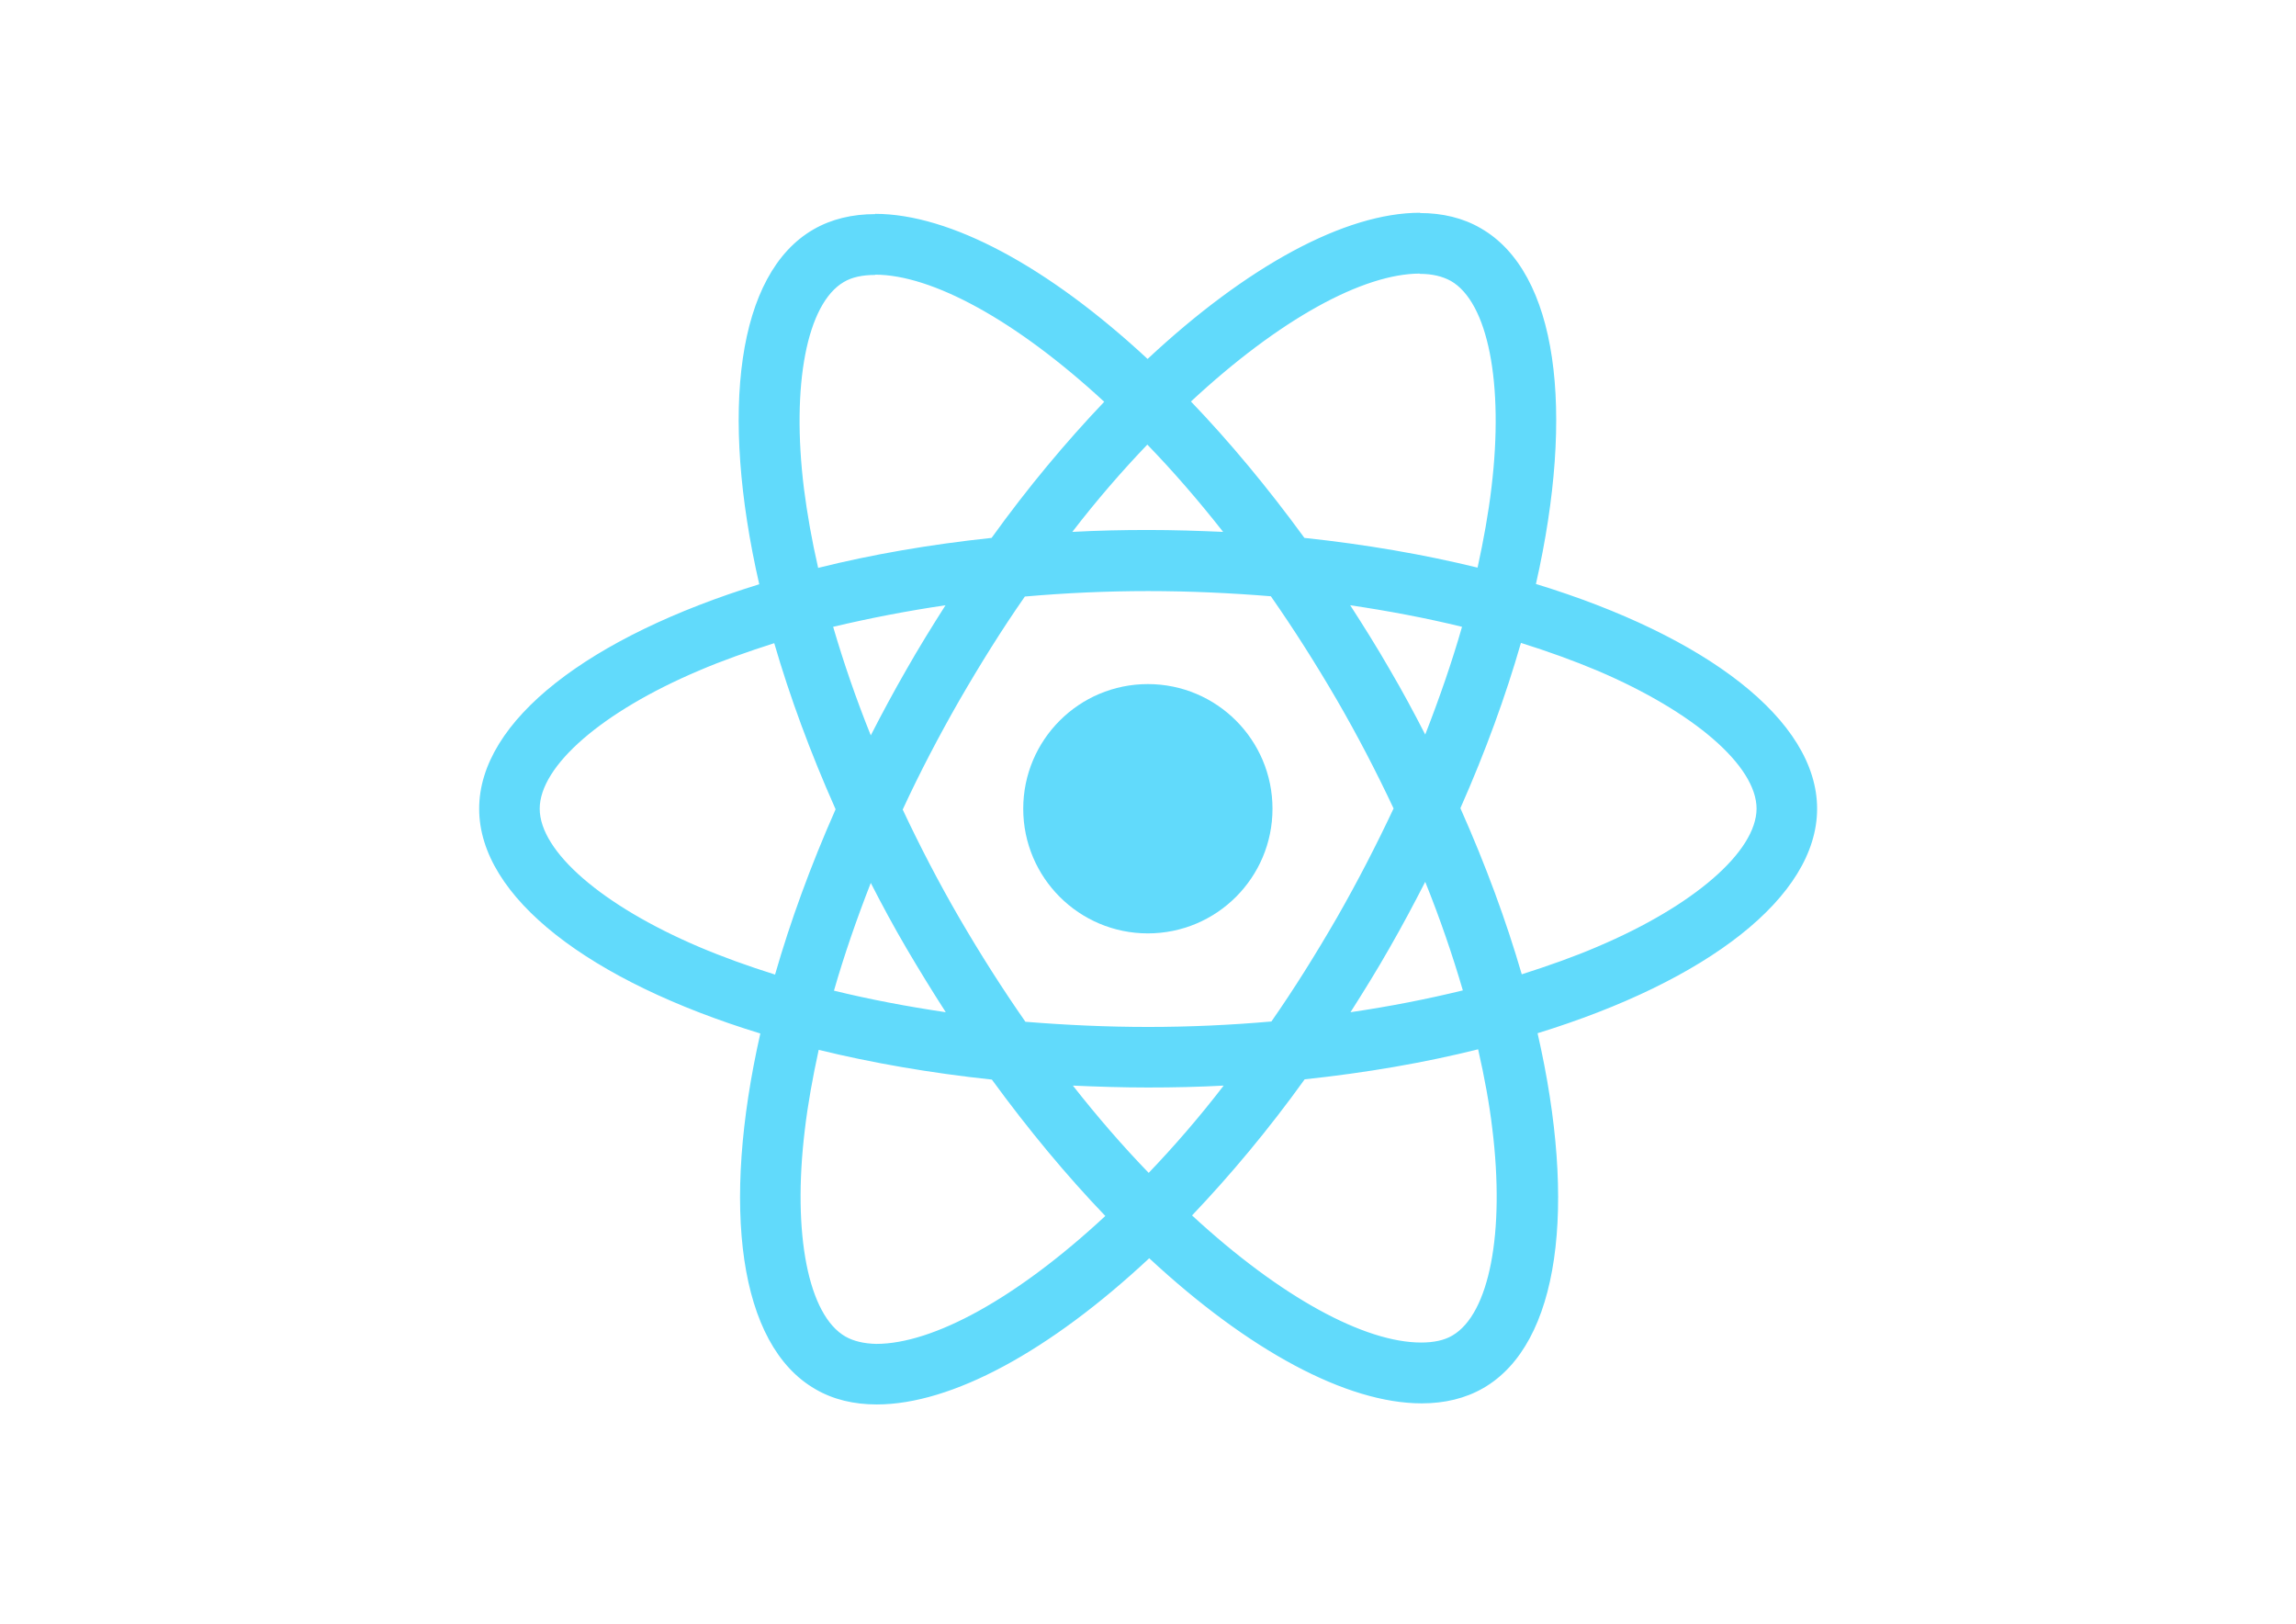
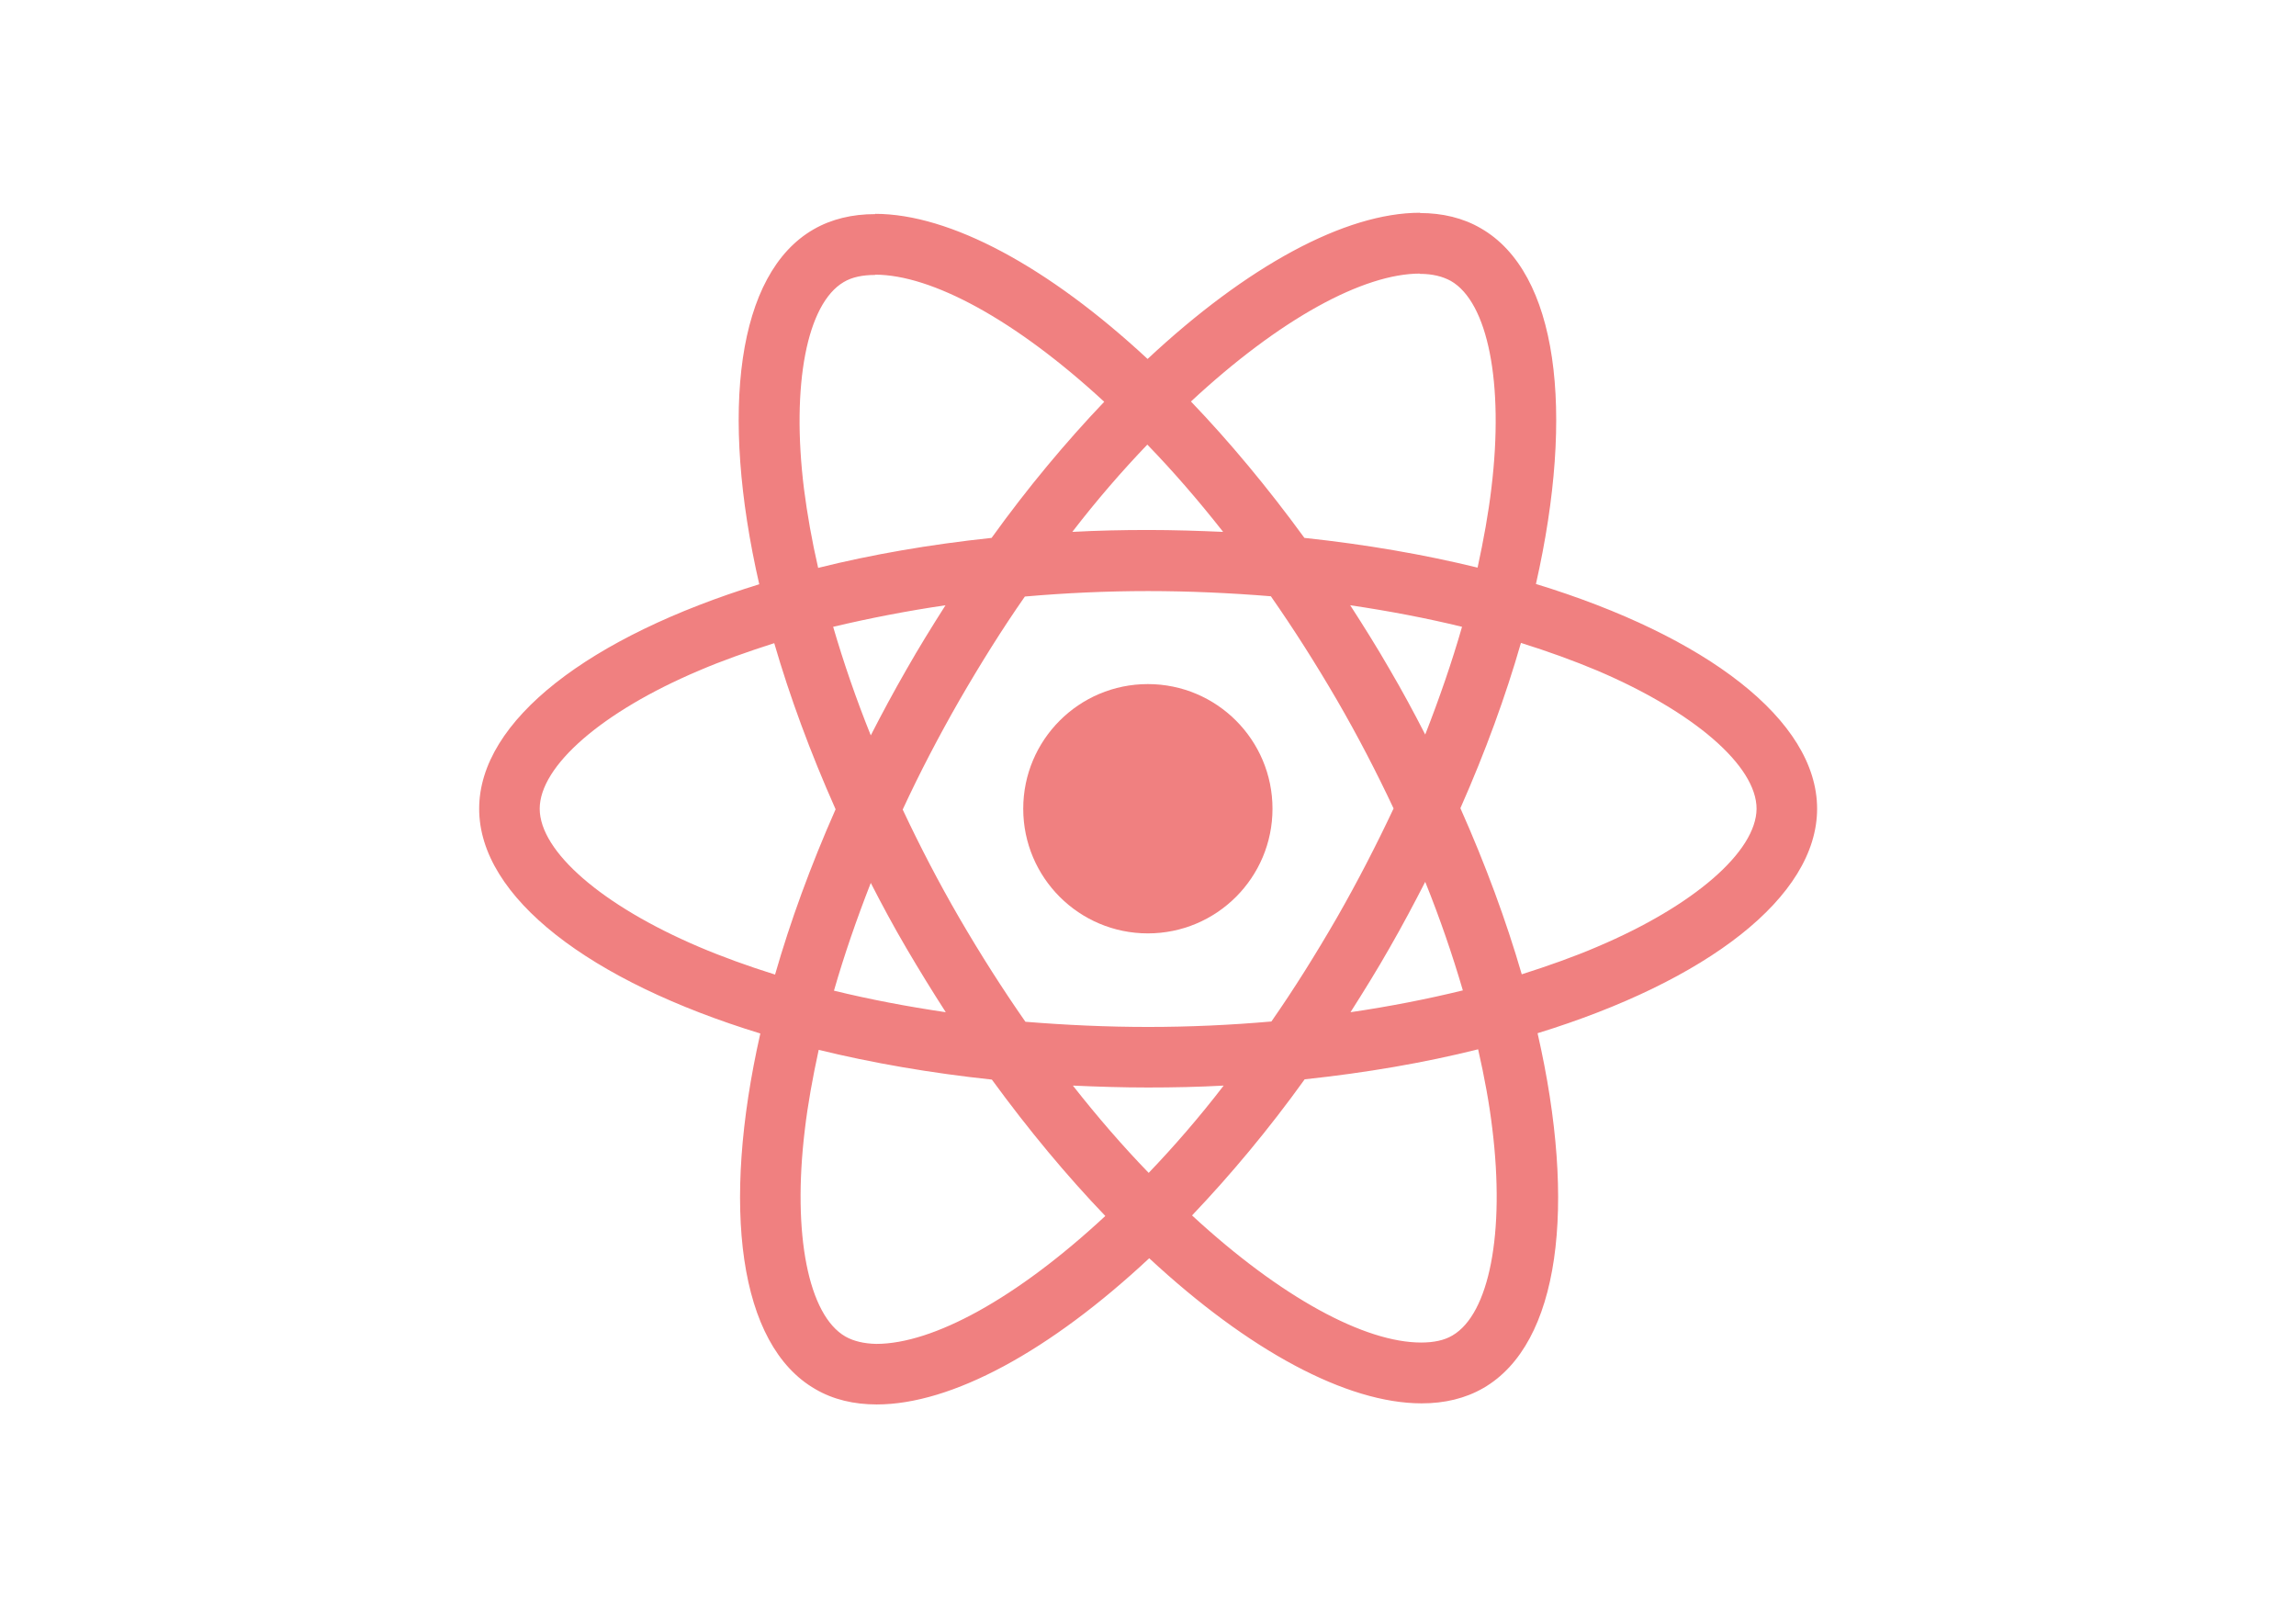
<svg xmlns="http://www.w3.org/2000/svg" viewBox="0 0 841.9 595.3">
-   <g fill="#61DAFB">
+   <g fill="lightcoral">
    <path d="M666.3 296.5c0-32.5-40.7-63.3-103.1-82.4 14.4-63.6 8-114.2-20.2-130.4-6.5-3.8-14.1-5.6-22.4-5.6v22.3c4.6 0 8.3.9 11.4 2.6 13.6 7.8 19.5 37.5 14.9 75.7-1.1 9.4-2.9 19.3-5.1 29.4-19.6-4.8-41-8.5-63.5-10.9-13.5-18.5-27.5-35.3-41.6-50 32.6-30.3 63.2-46.9 84-46.9V78c-27.5 0-63.5 19.6-99.9 53.6-36.4-33.8-72.4-53.2-99.9-53.2v22.3c20.7 0 51.4 16.5 84 46.6-14 14.7-28 31.4-41.3 49.9-22.6 2.4-44 6.1-63.6 11-2.3-10-4-19.7-5.2-29-4.7-38.2 1.1-67.9 14.6-75.8 3-1.8 6.9-2.6 11.5-2.6V78.5c-8.4 0-16 1.8-22.6 5.6-28.1 16.2-34.4 66.7-19.9 130.1-62.2 19.2-102.7 49.9-102.7 82.3 0 32.5 40.7 63.3 103.1 82.4-14.4 63.6-8 114.2 20.2 130.4 6.5 3.8 14.1 5.6 22.5 5.6 27.5 0 63.5-19.6 99.9-53.6 36.4 33.8 72.4 53.2 99.9 53.2 8.4 0 16-1.8 22.6-5.6 28.1-16.2 34.4-66.7 19.9-130.1 62-19.1 102.5-49.9 102.5-82.3zm-130.2-66.7c-3.7 12.9-8.3 26.2-13.5 39.5-4.1-8-8.4-16-13.1-24-4.6-8-9.5-15.8-14.4-23.4 14.2 2.1 27.9 4.7 41 7.9zm-45.8 106.5c-7.8 13.5-15.8 26.3-24.1 38.2-14.9 1.3-30 2-45.2 2-15.1 0-30.2-.7-45-1.9-8.3-11.9-16.4-24.6-24.2-38-7.6-13.1-14.5-26.4-20.8-39.8 6.2-13.4 13.2-26.8 20.7-39.9 7.8-13.5 15.8-26.3 24.1-38.2 14.9-1.3 30-2 45.2-2 15.1 0 30.2.7 45 1.9 8.3 11.9 16.4 24.6 24.2 38 7.6 13.1 14.5 26.4 20.8 39.8-6.3 13.4-13.2 26.8-20.7 39.9zm32.3-13c5.4 13.4 10 26.8 13.8 39.8-13.1 3.2-26.9 5.9-41.2 8 4.9-7.7 9.8-15.6 14.4-23.7 4.6-8 8.9-16.1 13-24.1zM421.2 430c-9.3-9.6-18.6-20.3-27.8-32 9 .4 18.2.7 27.5.7 9.4 0 18.7-.2 27.8-.7-9 11.7-18.3 22.4-27.5 32zm-74.4-58.9c-14.2-2.1-27.9-4.7-41-7.9 3.7-12.9 8.3-26.2 13.5-39.5 4.1 8 8.4 16 13.1 24 4.7 8 9.5 15.8 14.4 23.4zM420.7 163c9.3 9.6 18.6 20.3 27.8 32-9-.4-18.2-.7-27.5-.7-9.4 0-18.7.2-27.8.7 9-11.7 18.3-22.4 27.5-32zm-74 58.9c-4.9 7.7-9.8 15.6-14.4 23.7-4.6 8-8.9 16-13 24-5.4-13.4-10-26.8-13.8-39.8 13.1-3.1 26.9-5.8 41.2-7.9zm-90.5 125.2c-35.4-15.1-58.3-34.9-58.3-50.6 0-15.7 22.9-35.6 58.3-50.6 8.6-3.7 18-7 27.7-10.1 5.7 19.6 13.2 40 22.5 60.9-9.2 20.8-16.6 41.1-22.2 60.6-9.9-3.1-19.3-6.5-28-10.2zM310 490c-13.6-7.8-19.5-37.5-14.9-75.7 1.1-9.4 2.9-19.3 5.1-29.4 19.6 4.8 41 8.5 63.5 10.9 13.5 18.5 27.5 35.3 41.6 50-32.6 30.3-63.2 46.9-84 46.9-4.5-.1-8.3-1-11.3-2.7zm237.2-76.2c4.7 38.2-1.1 67.9-14.6 75.8-3 1.8-6.9 2.6-11.5 2.6-20.7 0-51.4-16.5-84-46.6 14-14.7 28-31.4 41.3-49.9 22.6-2.4 44-6.1 63.6-11 2.3 10.1 4.1 19.8 5.2 29.1zm38.5-66.7c-8.6 3.7-18 7-27.7 10.1-5.7-19.6-13.2-40-22.5-60.9 9.2-20.8 16.6-41.1 22.2-60.6 9.9 3.1 19.3 6.5 28.1 10.2 35.4 15.1 58.3 34.9 58.3 50.6-.1 15.7-23 35.6-58.4 50.6zM320.8 78.4z" />
    <circle cx="420.9" cy="296.5" r="45.7" />
    <path d="M520.5 78.1z" />
  </g>
</svg>
